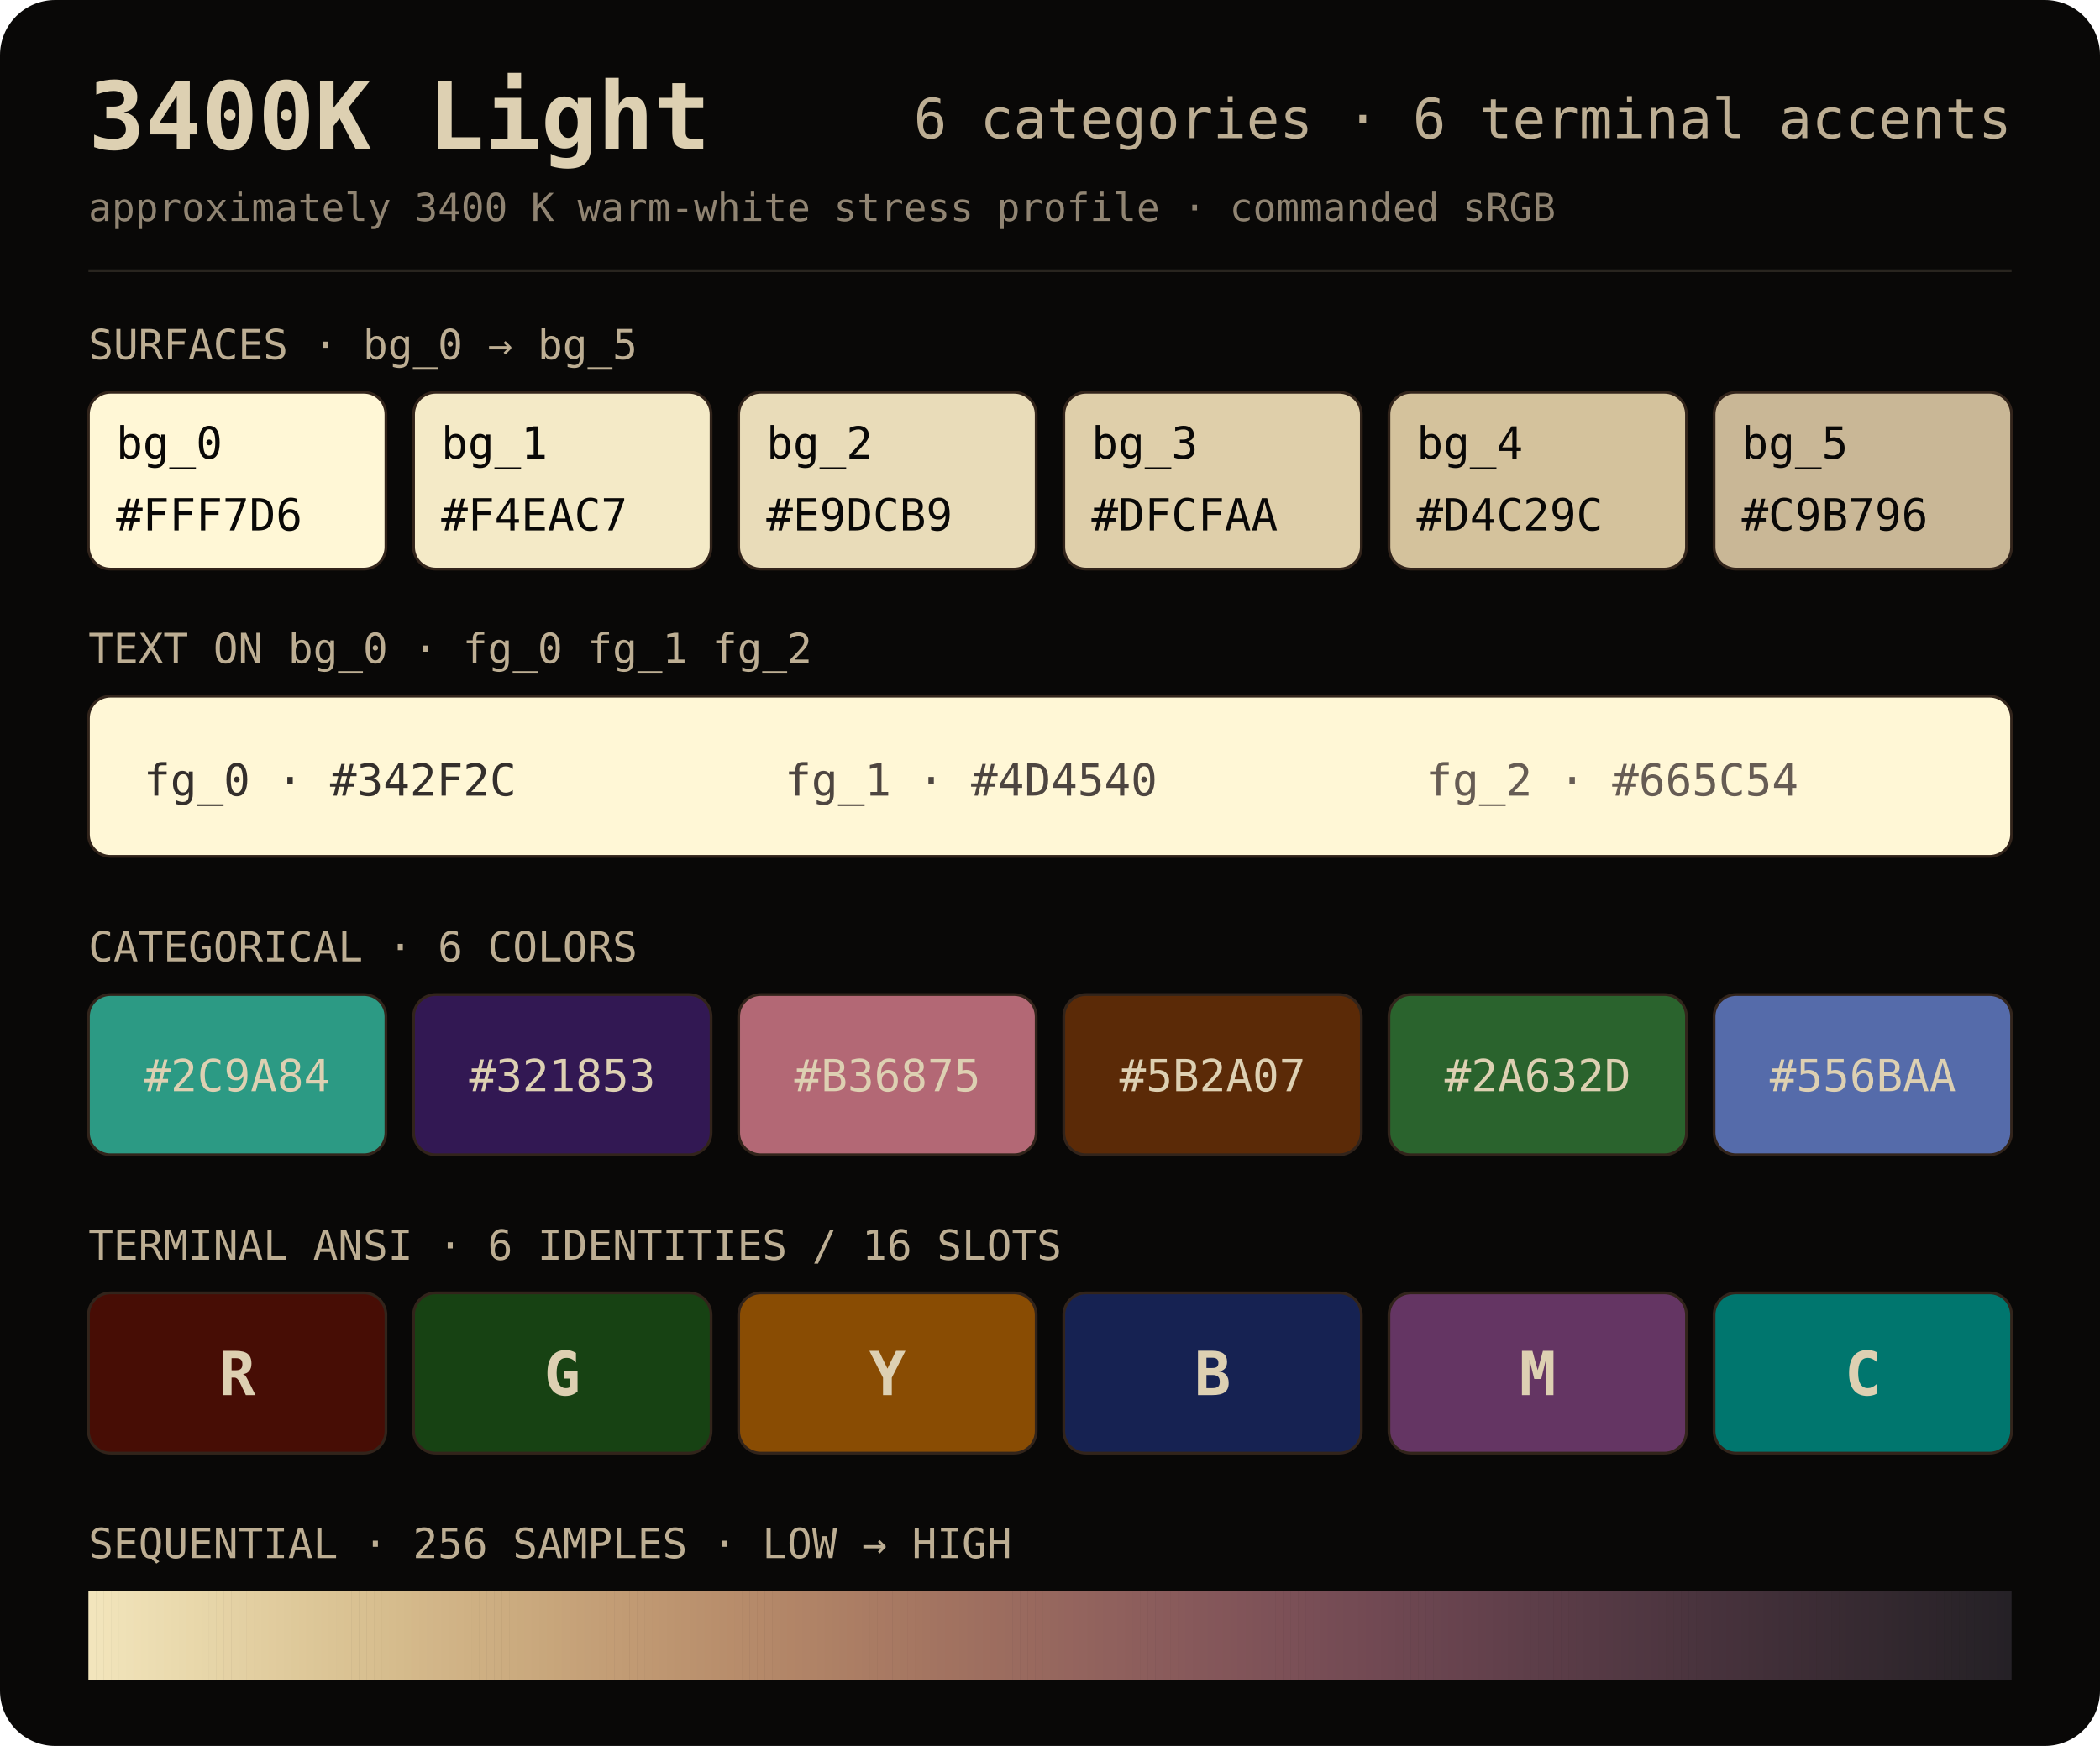
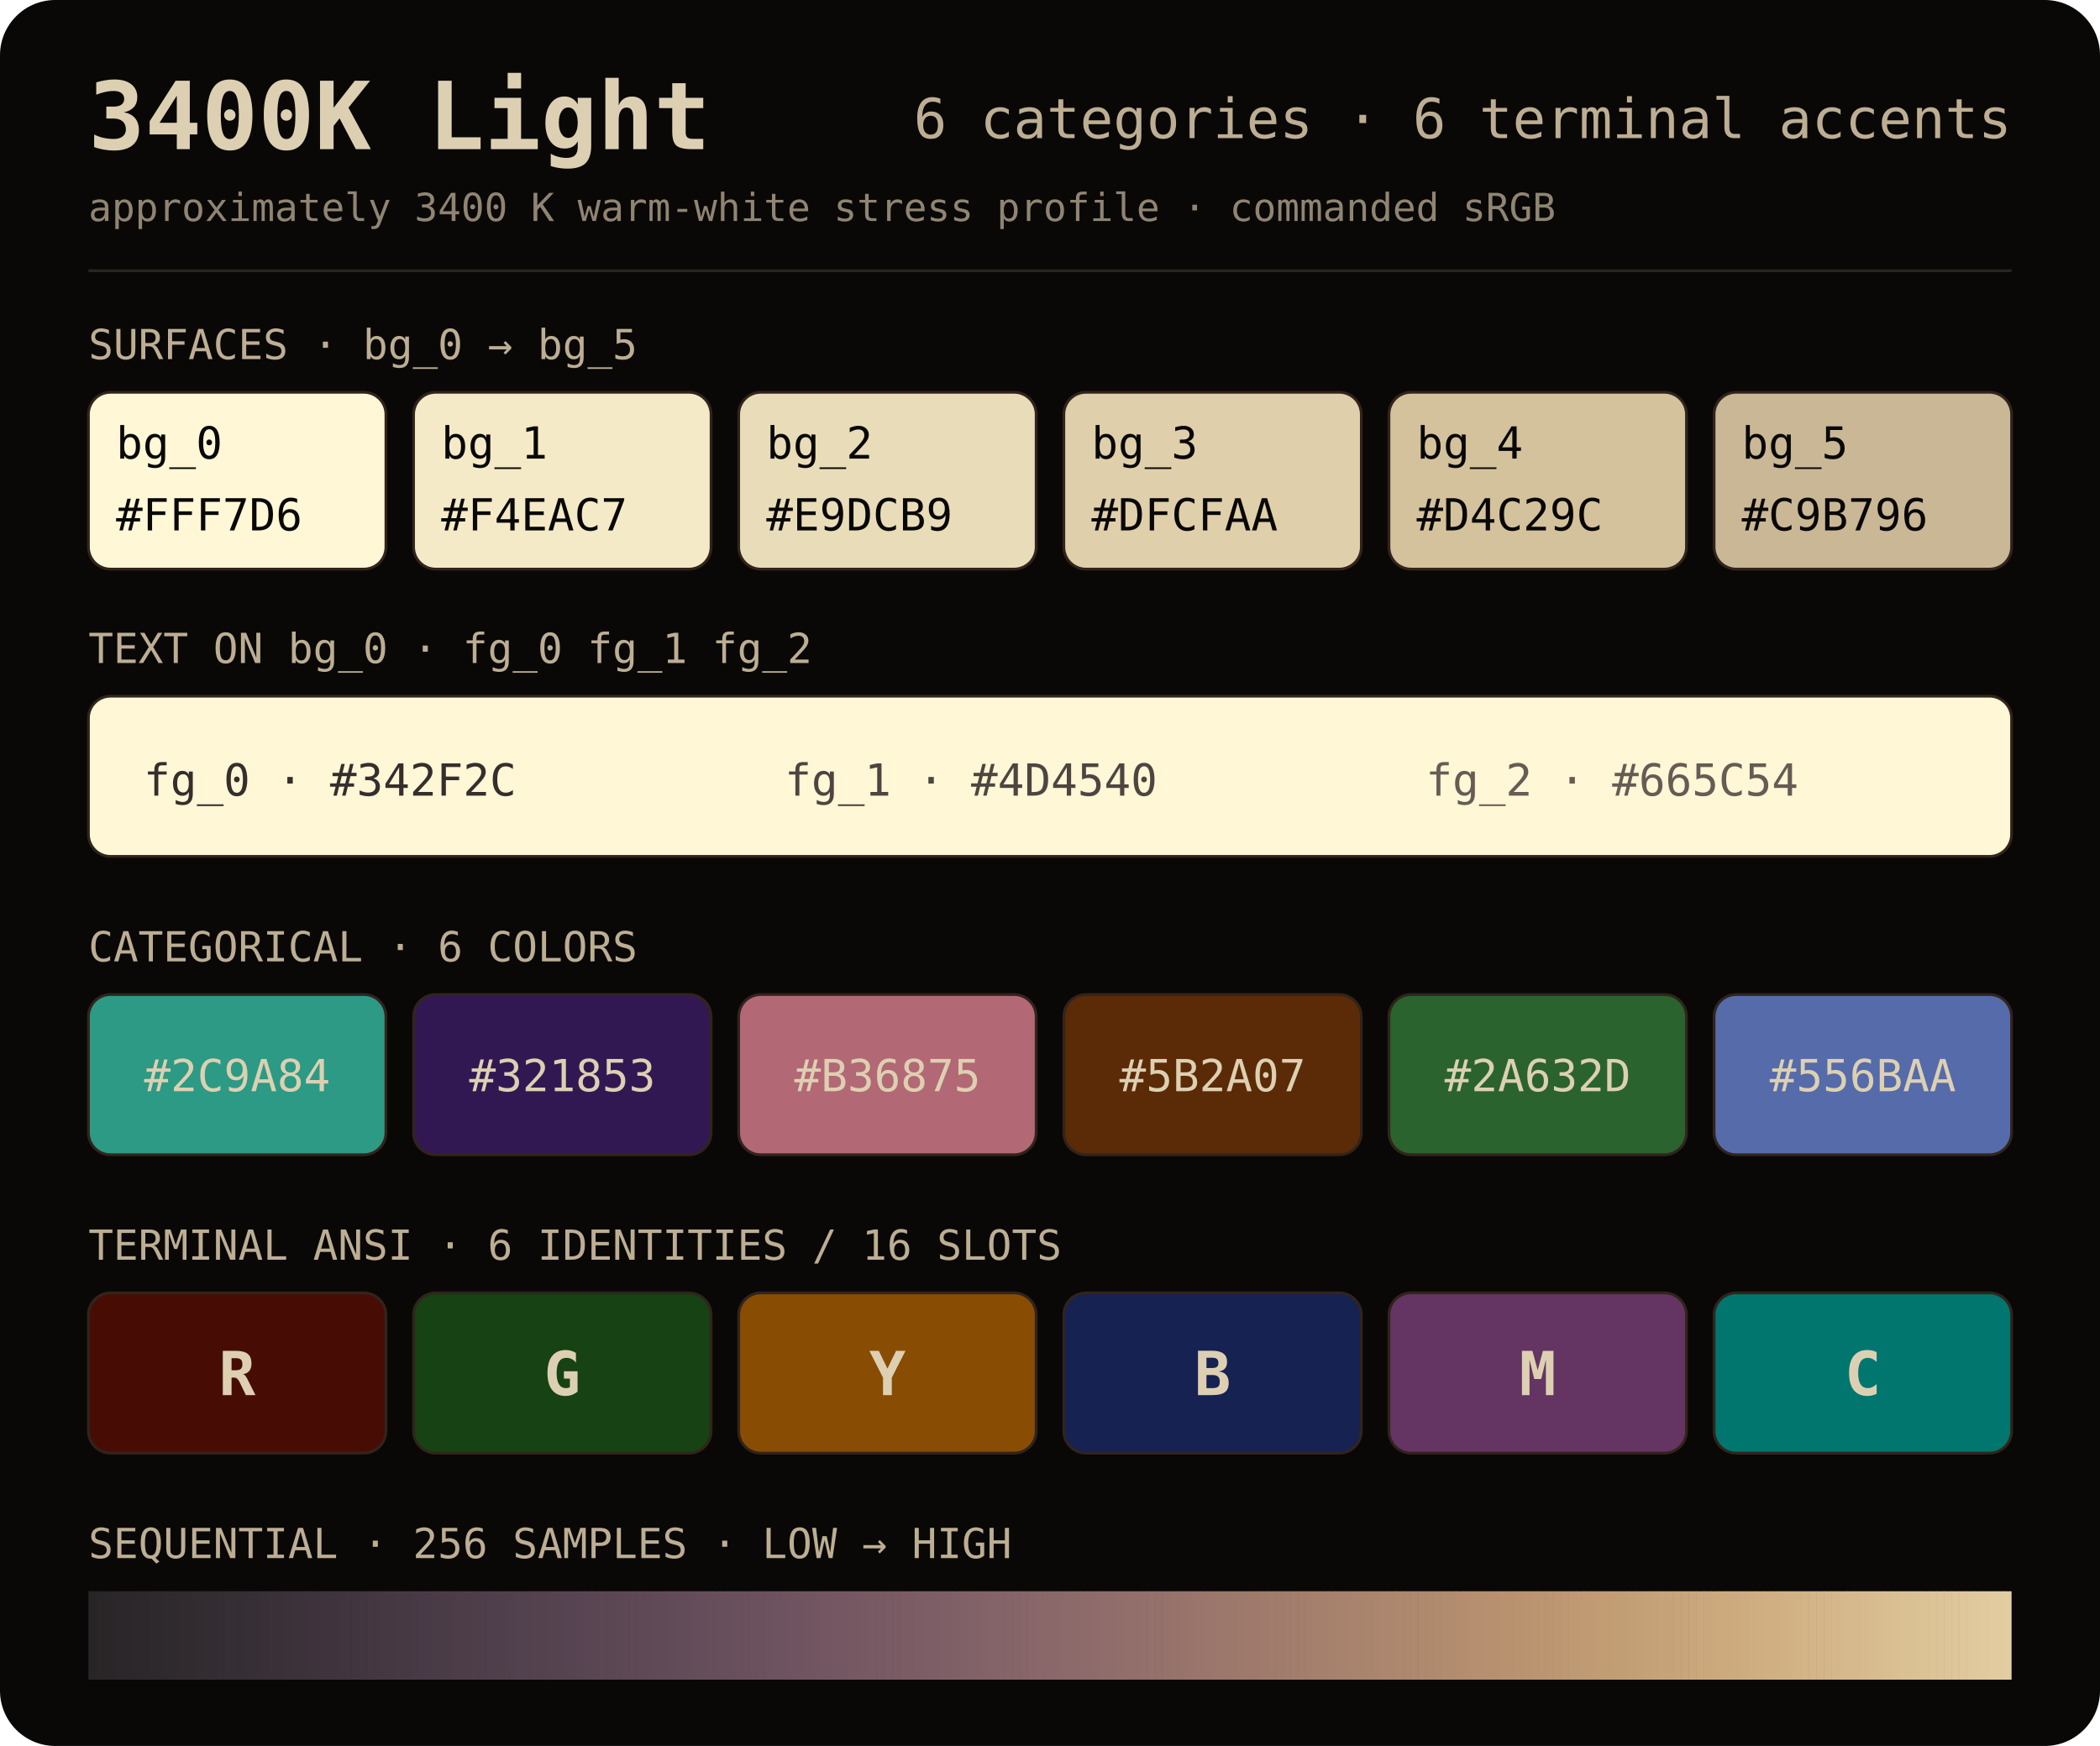
<svg xmlns="http://www.w3.org/2000/svg" width="760" height="632" viewBox="0 0 760 632">
  <rect width="100%" height="100%" rx="20" fill="#090807" />
  <text x="32" y="54" fill="#DDD0B2" font-size="34" font-family="ui-monospace, SFMono-Regular, Menlo, monospace" font-weight="700">3400K Light</text>
  <text x="728" y="50" fill="#BDAE93" font-size="20" font-family="ui-monospace, SFMono-Regular, Menlo, monospace" text-anchor="end">6 categories · 6 terminal accents</text>
  <text x="32" y="80" fill="#908472" font-size="14" font-family="ui-monospace, SFMono-Regular, Menlo, monospace">approximately 3400 K warm-white stress profile · commanded sRGB</text>
  <line x1="32" y1="98" x2="728" y2="98" stroke="#29251F" />
  <text x="32" y="130" fill="#BDAE93" font-size="15" font-family="ui-monospace, SFMono-Regular, Menlo, monospace">SURFACES · bg_0 → bg_5</text>
  <rect x="32.00" y="142" width="107.67" height="64" rx="8" fill="#FFF7D6" stroke="#32241B" />
  <text x="42.0" y="166" fill="#090807" font-size="16" font-family="ui-monospace, SFMono-Regular, Menlo, monospace">bg_0</text>
  <text x="42.0" y="192" fill="#090807" font-size="16" font-family="ui-monospace, SFMono-Regular, Menlo, monospace">#FFF7D6</text>
  <rect x="149.67" y="142" width="107.67" height="64" rx="8" fill="#F4EAC7" stroke="#32241B" />
  <text x="159.667" y="166" fill="#090807" font-size="16" font-family="ui-monospace, SFMono-Regular, Menlo, monospace">bg_1</text>
  <text x="159.667" y="192" fill="#090807" font-size="16" font-family="ui-monospace, SFMono-Regular, Menlo, monospace">#F4EAC7</text>
  <rect x="267.33" y="142" width="107.67" height="64" rx="8" fill="#E9DCB9" stroke="#32241B" />
  <text x="277.333" y="166" fill="#090807" font-size="16" font-family="ui-monospace, SFMono-Regular, Menlo, monospace">bg_2</text>
  <text x="277.333" y="192" fill="#090807" font-size="16" font-family="ui-monospace, SFMono-Regular, Menlo, monospace">#E9DCB9</text>
  <rect x="385.00" y="142" width="107.67" height="64" rx="8" fill="#DFCFAA" stroke="#32241B" />
  <text x="395.0" y="166" fill="#090807" font-size="16" font-family="ui-monospace, SFMono-Regular, Menlo, monospace">bg_3</text>
  <text x="395.0" y="192" fill="#090807" font-size="16" font-family="ui-monospace, SFMono-Regular, Menlo, monospace">#DFCFAA</text>
  <rect x="502.67" y="142" width="107.67" height="64" rx="8" fill="#D4C29C" stroke="#32241B" />
  <text x="512.667" y="166" fill="#090807" font-size="16" font-family="ui-monospace, SFMono-Regular, Menlo, monospace">bg_4</text>
  <text x="512.667" y="192" fill="#090807" font-size="16" font-family="ui-monospace, SFMono-Regular, Menlo, monospace">#D4C29C</text>
  <rect x="620.33" y="142" width="107.67" height="64" rx="8" fill="#C9B796" stroke="#32241B" />
  <text x="630.333" y="166" fill="#090807" font-size="16" font-family="ui-monospace, SFMono-Regular, Menlo, monospace">bg_5</text>
  <text x="630.333" y="192" fill="#090807" font-size="16" font-family="ui-monospace, SFMono-Regular, Menlo, monospace">#C9B796</text>
  <text x="32" y="240" fill="#BDAE93" font-size="15" font-family="ui-monospace, SFMono-Regular, Menlo, monospace">TEXT ON bg_0 · fg_0 fg_1 fg_2</text>
  <rect x="32" y="252" width="696" height="58" rx="8" fill="#FFF7D6" stroke="#32241B" />
  <text x="52" y="288" fill="#342F2C" font-size="16" font-family="ui-monospace, SFMono-Regular, Menlo, monospace">fg_0 · #342F2C</text>
  <text x="284" y="288" fill="#4D4540" font-size="16" font-family="ui-monospace, SFMono-Regular, Menlo, monospace">fg_1 · #4D4540</text>
  <text x="516" y="288" fill="#665C54" font-size="16" font-family="ui-monospace, SFMono-Regular, Menlo, monospace">fg_2 · #665C54</text>
  <text x="32" y="348" fill="#BDAE93" font-size="15" font-family="ui-monospace, SFMono-Regular, Menlo, monospace">CATEGORICAL · 6 COLORS</text>
  <rect x="32.00" y="360" width="107.67" height="58" rx="8" fill="#2C9A84" stroke="#32241B" />
  <text x="85.833" y="395" fill="#DDD0B2" font-size="16" font-family="ui-monospace, SFMono-Regular, Menlo, monospace" text-anchor="middle">#2C9A84</text>
  <rect x="149.67" y="360" width="107.67" height="58" rx="8" fill="#321853" stroke="#32241B" />
  <text x="203.5" y="395" fill="#DDD0B2" font-size="16" font-family="ui-monospace, SFMono-Regular, Menlo, monospace" text-anchor="middle">#321853</text>
  <rect x="267.33" y="360" width="107.67" height="58" rx="8" fill="#B36875" stroke="#32241B" />
  <text x="321.167" y="395" fill="#DDD0B2" font-size="16" font-family="ui-monospace, SFMono-Regular, Menlo, monospace" text-anchor="middle">#B36875</text>
  <rect x="385.00" y="360" width="107.67" height="58" rx="8" fill="#5B2A07" stroke="#32241B" />
  <text x="438.833" y="395" fill="#DDD0B2" font-size="16" font-family="ui-monospace, SFMono-Regular, Menlo, monospace" text-anchor="middle">#5B2A07</text>
  <rect x="502.67" y="360" width="107.67" height="58" rx="8" fill="#2A632D" stroke="#32241B" />
  <text x="556.5" y="395" fill="#DDD0B2" font-size="16" font-family="ui-monospace, SFMono-Regular, Menlo, monospace" text-anchor="middle">#2A632D</text>
  <rect x="620.33" y="360" width="107.67" height="58" rx="8" fill="#556BAA" stroke="#32241B" />
  <text x="674.167" y="395" fill="#DDD0B2" font-size="16" font-family="ui-monospace, SFMono-Regular, Menlo, monospace" text-anchor="middle">#556BAA</text>
  <text x="32" y="456" fill="#BDAE93" font-size="15" font-family="ui-monospace, SFMono-Regular, Menlo, monospace">TERMINAL ANSI · 6 IDENTITIES / 16 SLOTS</text>
  <rect x="32.00" y="468" width="107.67" height="58" rx="8" fill="#470D05" stroke="#32241B" />
  <text x="85.833" y="505" fill="#DDD0B2" font-size="22" font-family="ui-monospace, SFMono-Regular, Menlo, monospace" font-weight="700" text-anchor="middle">R</text>
  <rect x="149.67" y="468" width="107.67" height="58" rx="8" fill="#174213" stroke="#32241B" />
  <text x="203.5" y="505" fill="#DDD0B2" font-size="22" font-family="ui-monospace, SFMono-Regular, Menlo, monospace" font-weight="700" text-anchor="middle">G</text>
  <rect x="267.33" y="468" width="107.67" height="58" rx="8" fill="#894C03" stroke="#32241B" />
  <text x="321.167" y="505" fill="#DDD0B2" font-size="22" font-family="ui-monospace, SFMono-Regular, Menlo, monospace" font-weight="700" text-anchor="middle">Y</text>
  <rect x="385.00" y="468" width="107.67" height="58" rx="8" fill="#162252" stroke="#32241B" />
  <text x="438.833" y="505" fill="#DDD0B2" font-size="22" font-family="ui-monospace, SFMono-Regular, Menlo, monospace" font-weight="700" text-anchor="middle">B</text>
  <rect x="502.67" y="468" width="107.67" height="58" rx="8" fill="#643563" stroke="#32241B" />
  <text x="556.5" y="505" fill="#DDD0B2" font-size="22" font-family="ui-monospace, SFMono-Regular, Menlo, monospace" font-weight="700" text-anchor="middle">M</text>
  <rect x="620.33" y="468" width="107.67" height="58" rx="8" fill="#00766E" stroke="#32241B" />
  <text x="674.167" y="505" fill="#DDD0B2" font-size="22" font-family="ui-monospace, SFMono-Regular, Menlo, monospace" font-weight="700" text-anchor="middle">C</text>
  <text x="32" y="564" fill="#BDAE93" font-size="15" font-family="ui-monospace, SFMono-Regular, Menlo, monospace">SEQUENTIAL · 256 SAMPLES · LOW → HIGH</text>
-   <rect x="32" y="576" width="2.9" height="32" fill="#F2E5BC" />
-   <rect x="34.719" y="576" width="2.9" height="32" fill="#F1E4BB" />
-   <rect x="37.438" y="576" width="2.9" height="32" fill="#F1E3B9" />
-   <rect x="40.156" y="576" width="2.9" height="32" fill="#F0E2B8" />
-   <rect x="42.875" y="576" width="2.9" height="32" fill="#EFE1B7" />
-   <rect x="45.594" y="576" width="2.9" height="32" fill="#EEE0B6" />
-   <rect x="48.312" y="576" width="2.9" height="32" fill="#EEDFB4" />
-   <rect x="51.031" y="576" width="2.9" height="32" fill="#EDDEB3" />
-   <rect x="53.75" y="576" width="2.9" height="32" fill="#ECDDB2" />
-   <rect x="56.469" y="576" width="2.9" height="32" fill="#EBDCB1" />
-   <rect x="59.188" y="576" width="2.9" height="32" fill="#EBDBAF" />
-   <rect x="61.906" y="576" width="2.9" height="32" fill="#EADAAE" />
-   <rect x="64.625" y="576" width="2.9" height="32" fill="#E9D9AD" />
-   <rect x="67.344" y="576" width="2.9" height="32" fill="#E9D8AB" />
-   <rect x="70.062" y="576" width="2.9" height="32" fill="#E8D7AA" />
-   <rect x="72.781" y="576" width="2.9" height="32" fill="#E7D6A9" />
-   <rect x="75.5" y="576" width="2.9" height="32" fill="#E6D5A8" />
-   <rect x="78.219" y="576" width="2.9" height="32" fill="#E6D4A6" />
-   <rect x="80.938" y="576" width="2.9" height="32" fill="#E5D2A5" />
-   <rect x="83.656" y="576" width="2.9" height="32" fill="#E4D1A4" />
-   <rect x="86.375" y="576" width="2.9" height="32" fill="#E3D0A3" />
-   <rect x="89.094" y="576" width="2.9" height="32" fill="#E3CFA1" />
-   <rect x="91.812" y="576" width="2.9" height="32" fill="#E2CEA0" />
-   <rect x="94.531" y="576" width="2.9" height="32" fill="#E1CD9F" />
-   <rect x="97.25" y="576" width="2.9" height="32" fill="#E1CC9E" />
-   <rect x="99.969" y="576" width="2.9" height="32" fill="#E0CB9D" />
-   <rect x="102.688" y="576" width="2.9" height="32" fill="#DFCA9C" />
-   <rect x="105.406" y="576" width="2.9" height="32" fill="#DEC99A" />
-   <rect x="108.125" y="576" width="2.9" height="32" fill="#DEC899" />
-   <rect x="110.844" y="576" width="2.9" height="32" fill="#DDC798" />
-   <rect x="113.562" y="576" width="2.9" height="32" fill="#DCC697" />
-   <rect x="116.281" y="576" width="2.9" height="32" fill="#DCC596" />
-   <rect x="119" y="576" width="2.9" height="32" fill="#DBC495" />
-   <rect x="121.719" y="576" width="2.9" height="32" fill="#DAC394" />
-   <rect x="124.438" y="576" width="2.9" height="32" fill="#DAC293" />
-   <rect x="127.156" y="576" width="2.9" height="32" fill="#D9C192" />
-   <rect x="129.875" y="576" width="2.9" height="32" fill="#D8C091" />
-   <rect x="132.594" y="576" width="2.9" height="32" fill="#D8BF90" />
-   <rect x="135.312" y="576" width="2.9" height="32" fill="#D7BE8F" />
-   <rect x="138.031" y="576" width="2.9" height="32" fill="#D6BD8E" />
-   <rect x="140.75" y="576" width="2.9" height="32" fill="#D6BC8D" />
-   <rect x="143.469" y="576" width="2.9" height="32" fill="#D5BB8C" />
-   <rect x="146.188" y="576" width="2.9" height="32" fill="#D4BA8B" />
-   <rect x="148.906" y="576" width="2.9" height="32" fill="#D4B88A" />
-   <rect x="151.625" y="576" width="2.9" height="32" fill="#D3B789" />
-   <rect x="154.344" y="576" width="2.9" height="32" fill="#D2B689" />
-   <rect x="157.062" y="576" width="2.9" height="32" fill="#D2B588" />
-   <rect x="159.781" y="576" width="2.9" height="32" fill="#D1B487" />
-   <rect x="162.5" y="576" width="2.9" height="32" fill="#D0B386" />
-   <rect x="165.219" y="576" width="2.9" height="32" fill="#D0B285" />
-   <rect x="167.938" y="576" width="2.9" height="32" fill="#CFB184" />
-   <rect x="170.656" y="576" width="2.9" height="32" fill="#CEB083" />
-   <rect x="173.375" y="576" width="2.9" height="32" fill="#CEAF82" />
-   <rect x="176.094" y="576" width="2.9" height="32" fill="#CDAE82" />
-   <rect x="178.812" y="576" width="2.9" height="32" fill="#CCAD81" />
-   <rect x="181.531" y="576" width="2.9" height="32" fill="#CCAC80" />
-   <rect x="184.25" y="576" width="2.9" height="32" fill="#CBAB7F" />
-   <rect x="186.969" y="576" width="2.9" height="32" fill="#CAAA7E" />
-   <rect x="189.688" y="576" width="2.9" height="32" fill="#CAA97E" />
-   <rect x="192.406" y="576" width="2.9" height="32" fill="#C9A87D" />
-   <rect x="195.125" y="576" width="2.9" height="32" fill="#C8A77C" />
-   <rect x="197.844" y="576" width="2.9" height="32" fill="#C8A67B" />
-   <rect x="200.562" y="576" width="2.9" height="32" fill="#C7A57A" />
-   <rect x="203.281" y="576" width="2.9" height="32" fill="#C6A37A" />
-   <rect x="206" y="576" width="2.9" height="32" fill="#C6A279" />
-   <rect x="208.719" y="576" width="2.9" height="32" fill="#C5A178" />
-   <rect x="211.438" y="576" width="2.9" height="32" fill="#C4A078" />
-   <rect x="214.156" y="576" width="2.9" height="32" fill="#C49F77" />
-   <rect x="216.875" y="576" width="2.9" height="32" fill="#C39E76" />
-   <rect x="219.594" y="576" width="2.9" height="32" fill="#C39D75" />
-   <rect x="222.312" y="576" width="2.9" height="32" fill="#C29C75" />
-   <rect x="225.031" y="576" width="2.9" height="32" fill="#C19B74" />
-   <rect x="227.75" y="576" width="2.9" height="32" fill="#C19A73" />
-   <rect x="230.469" y="576" width="2.9" height="32" fill="#C09973" />
-   <rect x="233.188" y="576" width="2.9" height="32" fill="#BF9872" />
-   <rect x="235.906" y="576" width="2.9" height="32" fill="#BF9771" />
-   <rect x="238.625" y="576" width="2.9" height="32" fill="#BE9671" />
-   <rect x="241.344" y="576" width="2.9" height="32" fill="#BD9570" />
-   <rect x="244.062" y="576" width="2.9" height="32" fill="#BC946F" />
-   <rect x="246.781" y="576" width="2.9" height="32" fill="#BC936F" />
-   <rect x="249.5" y="576" width="2.9" height="32" fill="#BB926E" />
-   <rect x="252.219" y="576" width="2.9" height="32" fill="#BA916E" />
-   <rect x="254.938" y="576" width="2.9" height="32" fill="#BA906D" />
-   <rect x="257.656" y="576" width="2.9" height="32" fill="#B98F6C" />
-   <rect x="260.375" y="576" width="2.9" height="32" fill="#B88E6C" />
-   <rect x="263.094" y="576" width="2.9" height="32" fill="#B88D6B" />
-   <rect x="265.812" y="576" width="2.9" height="32" fill="#B78C6B" />
-   <rect x="268.531" y="576" width="2.9" height="32" fill="#B68B6A" />
-   <rect x="271.25" y="576" width="2.9" height="32" fill="#B58A6A" />
-   <rect x="273.969" y="576" width="2.9" height="32" fill="#B58969" />
-   <rect x="276.688" y="576" width="2.9" height="32" fill="#B48869" />
-   <rect x="279.406" y="576" width="2.9" height="32" fill="#B38768" />
-   <rect x="282.125" y="576" width="2.9" height="32" fill="#B28668" />
-   <rect x="284.844" y="576" width="2.9" height="32" fill="#B28567" />
-   <rect x="287.562" y="576" width="2.9" height="32" fill="#B18467" />
-   <rect x="290.281" y="576" width="2.9" height="32" fill="#B08367" />
-   <rect x="293" y="576" width="2.9" height="32" fill="#B08366" />
-   <rect x="295.719" y="576" width="2.9" height="32" fill="#AF8266" />
-   <rect x="298.438" y="576" width="2.9" height="32" fill="#AE8165" />
-   <rect x="301.156" y="576" width="2.9" height="32" fill="#AD8065" />
-   <rect x="303.875" y="576" width="2.9" height="32" fill="#AC7F65" />
-   <rect x="306.594" y="576" width="2.9" height="32" fill="#AC7E64" />
-   <rect x="309.312" y="576" width="2.9" height="32" fill="#AB7D64" />
-   <rect x="312.031" y="576" width="2.9" height="32" fill="#AA7C64" />
-   <rect x="314.75" y="576" width="2.9" height="32" fill="#A97B63" />
-   <rect x="317.469" y="576" width="2.9" height="32" fill="#A97A63" />
-   <rect x="320.188" y="576" width="2.9" height="32" fill="#A87963" />
-   <rect x="322.906" y="576" width="2.9" height="32" fill="#A77962" />
-   <rect x="325.625" y="576" width="2.9" height="32" fill="#A67862" />
-   <rect x="328.344" y="576" width="2.9" height="32" fill="#A67762" />
-   <rect x="331.062" y="576" width="2.9" height="32" fill="#A57661" />
-   <rect x="333.781" y="576" width="2.9" height="32" fill="#A47561" />
-   <rect x="336.5" y="576" width="2.9" height="32" fill="#A37461" />
-   <rect x="339.219" y="576" width="2.9" height="32" fill="#A27361" />
-   <rect x="341.938" y="576" width="2.9" height="32" fill="#A27260" />
-   <rect x="344.656" y="576" width="2.9" height="32" fill="#A17260" />
-   <rect x="347.375" y="576" width="2.9" height="32" fill="#A07160" />
-   <rect x="350.094" y="576" width="2.9" height="32" fill="#9F7060" />
-   <rect x="352.812" y="576" width="2.9" height="32" fill="#9E6F60" />
-   <rect x="355.531" y="576" width="2.9" height="32" fill="#9E6E5F" />
-   <rect x="358.25" y="576" width="2.9" height="32" fill="#9D6D5F" />
-   <rect x="360.969" y="576" width="2.9" height="32" fill="#9C6D5F" />
-   <rect x="363.688" y="576" width="2.9" height="32" fill="#9B6C5F" />
-   <rect x="366.406" y="576" width="2.9" height="32" fill="#9A6B5F" />
-   <rect x="369.125" y="576" width="2.9" height="32" fill="#996A5F" />
-   <rect x="371.844" y="576" width="2.9" height="32" fill="#99695E" />
-   <rect x="374.562" y="576" width="2.9" height="32" fill="#98685E" />
-   <rect x="377.281" y="576" width="2.9" height="32" fill="#97685E" />
-   <rect x="380" y="576" width="2.9" height="32" fill="#96675E" />
-   <rect x="382.719" y="576" width="2.9" height="32" fill="#95665E" />
-   <rect x="385.438" y="576" width="2.9" height="32" fill="#95655E" />
-   <rect x="388.156" y="576" width="2.9" height="32" fill="#94645E" />
-   <rect x="390.875" y="576" width="2.9" height="32" fill="#93645E" />
-   <rect x="393.594" y="576" width="2.9" height="32" fill="#92635D" />
-   <rect x="396.312" y="576" width="2.9" height="32" fill="#91625D" />
-   <rect x="399.031" y="576" width="2.9" height="32" fill="#90615D" />
-   <rect x="401.75" y="576" width="2.9" height="32" fill="#90615D" />
-   <rect x="404.469" y="576" width="2.9" height="32" fill="#8F605D" />
-   <rect x="407.188" y="576" width="2.9" height="32" fill="#8E5F5C" />
-   <rect x="409.906" y="576" width="2.9" height="32" fill="#8D5E5C" />
-   <rect x="412.625" y="576" width="2.9" height="32" fill="#8C5E5C" />
-   <rect x="415.344" y="576" width="2.9" height="32" fill="#8B5D5C" />
-   <rect x="418.062" y="576" width="2.9" height="32" fill="#8A5C5C" />
-   <rect x="420.781" y="576" width="2.9" height="32" fill="#8A5B5B" />
-   <rect x="423.5" y="576" width="2.9" height="32" fill="#895B5B" />
-   <rect x="426.219" y="576" width="2.9" height="32" fill="#885A5B" />
-   <rect x="428.938" y="576" width="2.9" height="32" fill="#87595B" />
-   <rect x="431.656" y="576" width="2.9" height="32" fill="#86585A" />
-   <rect x="434.375" y="576" width="2.9" height="32" fill="#85585A" />
-   <rect x="437.094" y="576" width="2.9" height="32" fill="#84575A" />
-   <rect x="439.812" y="576" width="2.9" height="32" fill="#84565A" />
-   <rect x="442.531" y="576" width="2.9" height="32" fill="#835659" />
-   <rect x="445.25" y="576" width="2.9" height="32" fill="#825559" />
-   <rect x="447.969" y="576" width="2.9" height="32" fill="#815459" />
-   <rect x="450.688" y="576" width="2.9" height="32" fill="#805458" />
-   <rect x="453.406" y="576" width="2.9" height="32" fill="#7F5358" />
-   <rect x="456.125" y="576" width="2.9" height="32" fill="#7E5258" />
-   <rect x="458.844" y="576" width="2.9" height="32" fill="#7D5258" />
-   <rect x="461.562" y="576" width="2.9" height="32" fill="#7D5157" />
-   <rect x="464.281" y="576" width="2.9" height="32" fill="#7C5057" />
-   <rect x="467" y="576" width="2.9" height="32" fill="#7B5057" />
-   <rect x="469.719" y="576" width="2.9" height="32" fill="#7A4F56" />
-   <rect x="472.438" y="576" width="2.9" height="32" fill="#794E56" />
-   <rect x="475.156" y="576" width="2.9" height="32" fill="#784E56" />
-   <rect x="477.875" y="576" width="2.9" height="32" fill="#774D55" />
-   <rect x="480.594" y="576" width="2.9" height="32" fill="#764C55" />
-   <rect x="483.312" y="576" width="2.9" height="32" fill="#754C54" />
-   <rect x="486.031" y="576" width="2.9" height="32" fill="#744B54" />
-   <rect x="488.75" y="576" width="2.9" height="32" fill="#744B54" />
-   <rect x="491.469" y="576" width="2.9" height="32" fill="#734A53" />
-   <rect x="494.188" y="576" width="2.9" height="32" fill="#724953" />
-   <rect x="496.906" y="576" width="2.9" height="32" fill="#714953" />
-   <rect x="499.625" y="576" width="2.9" height="32" fill="#704852" />
-   <rect x="502.344" y="576" width="2.9" height="32" fill="#6F4852" />
-   <rect x="505.062" y="576" width="2.9" height="32" fill="#6E4751" />
-   <rect x="507.781" y="576" width="2.9" height="32" fill="#6D4751" />
-   <rect x="510.5" y="576" width="2.9" height="32" fill="#6C4650" />
-   <rect x="513.219" y="576" width="2.9" height="32" fill="#6B4650" />
-   <rect x="515.938" y="576" width="2.9" height="32" fill="#6A4550" />
-   <rect x="518.656" y="576" width="2.9" height="32" fill="#69454F" />
-   <rect x="521.375" y="576" width="2.9" height="32" fill="#68444F" />
-   <rect x="524.094" y="576" width="2.9" height="32" fill="#68434E" />
-   <rect x="526.812" y="576" width="2.9" height="32" fill="#67434E" />
-   <rect x="529.531" y="576" width="2.9" height="32" fill="#66424D" />
-   <rect x="532.25" y="576" width="2.9" height="32" fill="#65424D" />
-   <rect x="534.969" y="576" width="2.9" height="32" fill="#64414C" />
-   <rect x="537.688" y="576" width="2.9" height="32" fill="#63414C" />
-   <rect x="540.406" y="576" width="2.9" height="32" fill="#62404B" />
-   <rect x="543.125" y="576" width="2.9" height="32" fill="#61404B" />
-   <rect x="545.844" y="576" width="2.9" height="32" fill="#603F4A" />
-   <rect x="548.562" y="576" width="2.9" height="32" fill="#5F3F4A" />
-   <rect x="551.281" y="576" width="2.9" height="32" fill="#5E3E49" />
-   <rect x="554" y="576" width="2.9" height="32" fill="#5D3E49" />
-   <rect x="556.719" y="576" width="2.9" height="32" fill="#5C3D48" />
-   <rect x="559.438" y="576" width="2.9" height="32" fill="#5B3D48" />
-   <rect x="562.156" y="576" width="2.9" height="32" fill="#5B3C47" />
-   <rect x="564.875" y="576" width="2.9" height="32" fill="#5A3C47" />
-   <rect x="567.594" y="576" width="2.9" height="32" fill="#593B46" />
-   <rect x="570.312" y="576" width="2.9" height="32" fill="#583B46" />
-   <rect x="573.031" y="576" width="2.9" height="32" fill="#573A45" />
-   <rect x="575.75" y="576" width="2.9" height="32" fill="#563A45" />
-   <rect x="578.469" y="576" width="2.9" height="32" fill="#553944" />
-   <rect x="581.188" y="576" width="2.9" height="32" fill="#543944" />
-   <rect x="583.906" y="576" width="2.9" height="32" fill="#533943" />
-   <rect x="586.625" y="576" width="2.9" height="32" fill="#523843" />
-   <rect x="589.344" y="576" width="2.9" height="32" fill="#513842" />
-   <rect x="592.062" y="576" width="2.9" height="32" fill="#503742" />
-   <rect x="594.781" y="576" width="2.9" height="32" fill="#503741" />
-   <rect x="597.5" y="576" width="2.9" height="32" fill="#4F3641" />
-   <rect x="600.219" y="576" width="2.9" height="32" fill="#4E3640" />
-   <rect x="602.938" y="576" width="2.9" height="32" fill="#4D353F" />
-   <rect x="605.656" y="576" width="2.9" height="32" fill="#4C353F" />
-   <rect x="608.375" y="576" width="2.9" height="32" fill="#4B343E" />
-   <rect x="611.094" y="576" width="2.9" height="32" fill="#4A343E" />
-   <rect x="613.812" y="576" width="2.9" height="32" fill="#49333D" />
-   <rect x="616.531" y="576" width="2.9" height="32" fill="#48333D" />
-   <rect x="619.25" y="576" width="2.9" height="32" fill="#47323C" />
-   <rect x="621.969" y="576" width="2.9" height="32" fill="#46323C" />
-   <rect x="624.688" y="576" width="2.9" height="32" fill="#46313B" />
-   <rect x="627.406" y="576" width="2.9" height="32" fill="#45313B" />
-   <rect x="630.125" y="576" width="2.9" height="32" fill="#44313A" />
-   <rect x="632.844" y="576" width="2.9" height="32" fill="#433039" />
-   <rect x="635.562" y="576" width="2.9" height="32" fill="#423039" />
-   <rect x="638.281" y="576" width="2.9" height="32" fill="#412F38" />
-   <rect x="641" y="576" width="2.9" height="32" fill="#402F38" />
-   <rect x="643.719" y="576" width="2.9" height="32" fill="#3F2E37" />
-   <rect x="646.438" y="576" width="2.9" height="32" fill="#3E2E37" />
-   <rect x="649.156" y="576" width="2.9" height="32" fill="#3E2D36" />
-   <rect x="651.875" y="576" width="2.9" height="32" fill="#3D2D35" />
-   <rect x="654.594" y="576" width="2.9" height="32" fill="#3C2C35" />
-   <rect x="657.312" y="576" width="2.9" height="32" fill="#3B2C34" />
-   <rect x="660.031" y="576" width="2.9" height="32" fill="#3A2C34" />
-   <rect x="662.75" y="576" width="2.9" height="32" fill="#392B33" />
-   <rect x="665.469" y="576" width="2.9" height="32" fill="#382B32" />
-   <rect x="668.188" y="576" width="2.9" height="32" fill="#372A32" />
-   <rect x="670.906" y="576" width="2.9" height="32" fill="#362A31" />
-   <rect x="673.625" y="576" width="2.9" height="32" fill="#362931" />
-   <rect x="676.344" y="576" width="2.9" height="32" fill="#352930" />
-   <rect x="679.062" y="576" width="2.9" height="32" fill="#342930" />
-   <rect x="681.781" y="576" width="2.9" height="32" fill="#33282F" />
-   <rect x="684.5" y="576" width="2.9" height="32" fill="#32282E" />
-   <rect x="687.219" y="576" width="2.9" height="32" fill="#31272E" />
-   <rect x="689.938" y="576" width="2.9" height="32" fill="#30272D" />
-   <rect x="692.656" y="576" width="2.9" height="32" fill="#2F262D" />
-   <rect x="695.375" y="576" width="2.9" height="32" fill="#2F262C" />
-   <rect x="698.094" y="576" width="2.9" height="32" fill="#2E252C" />
-   <rect x="700.812" y="576" width="2.9" height="32" fill="#2D252B" />
-   <rect x="703.531" y="576" width="2.9" height="32" fill="#2C252A" />
-   <rect x="706.25" y="576" width="2.9" height="32" fill="#2B242A" />
-   <rect x="708.969" y="576" width="2.9" height="32" fill="#2A2429" />
-   <rect x="711.688" y="576" width="2.9" height="32" fill="#292329" />
-   <rect x="714.406" y="576" width="2.9" height="32" fill="#282328" />
-   <rect x="717.125" y="576" width="2.9" height="32" fill="#282228" />
-   <rect x="719.844" y="576" width="2.9" height="32" fill="#272227" />
-   <rect x="722.562" y="576" width="2.9" height="32" fill="#262127" />
-   <rect x="725.281" y="576" width="2.719" height="32" fill="#252126" />
+   <rect x="32" y="576" width="2.9" height="32" fill="#282527" />
+   <rect x="34.719" y="576" width="2.9" height="32" fill="#292528" />
+   <rect x="37.438" y="576" width="2.9" height="32" fill="#292628" />
+   <rect x="40.156" y="576" width="2.9" height="32" fill="#2A2629" />
+   <rect x="42.875" y="576" width="2.9" height="32" fill="#2B272A" />
+   <rect x="45.594" y="576" width="2.9" height="32" fill="#2C272A" />
+   <rect x="48.312" y="576" width="2.9" height="32" fill="#2C282B" />
+   <rect x="51.031" y="576" width="2.9" height="32" fill="#2D282C" />
+   <rect x="53.75" y="576" width="2.9" height="32" fill="#2E292C" />
+   <rect x="56.469" y="576" width="2.9" height="32" fill="#2E292D" />
+   <rect x="59.188" y="576" width="2.9" height="32" fill="#2F2A2E" />
+   <rect x="61.906" y="576" width="2.9" height="32" fill="#302A2F" />
+   <rect x="64.625" y="576" width="2.9" height="32" fill="#312B2F" />
+   <rect x="67.344" y="576" width="2.9" height="32" fill="#312B30" />
+   <rect x="70.062" y="576" width="2.9" height="32" fill="#322C31" />
+   <rect x="72.781" y="576" width="2.9" height="32" fill="#332C31" />
+   <rect x="75.5" y="576" width="2.9" height="32" fill="#332D32" />
+   <rect x="78.219" y="576" width="2.9" height="32" fill="#342D33" />
+   <rect x="80.938" y="576" width="2.9" height="32" fill="#352E33" />
+   <rect x="83.656" y="576" width="2.9" height="32" fill="#362E34" />
+   <rect x="86.375" y="576" width="2.9" height="32" fill="#362E35" />
+   <rect x="89.094" y="576" width="2.9" height="32" fill="#372F36" />
+   <rect x="91.812" y="576" width="2.9" height="32" fill="#382F36" />
+   <rect x="94.531" y="576" width="2.9" height="32" fill="#383037" />
+   <rect x="97.25" y="576" width="2.9" height="32" fill="#393038" />
+   <rect x="99.969" y="576" width="2.9" height="32" fill="#3A3138" />
+   <rect x="102.688" y="576" width="2.9" height="32" fill="#3B3139" />
+   <rect x="105.406" y="576" width="2.9" height="32" fill="#3B323A" />
+   <rect x="108.125" y="576" width="2.9" height="32" fill="#3C323B" />
+   <rect x="110.844" y="576" width="2.9" height="32" fill="#3D333B" />
+   <rect x="113.562" y="576" width="2.9" height="32" fill="#3E333C" />
+   <rect x="116.281" y="576" width="2.9" height="32" fill="#3E343D" />
+   <rect x="119" y="576" width="2.9" height="32" fill="#3F343D" />
+   <rect x="121.719" y="576" width="2.9" height="32" fill="#40353E" />
+   <rect x="124.438" y="576" width="2.9" height="32" fill="#41353F" />
+   <rect x="127.156" y="576" width="2.9" height="32" fill="#413640" />
+   <rect x="129.875" y="576" width="2.9" height="32" fill="#423640" />
+   <rect x="132.594" y="576" width="2.9" height="32" fill="#433741" />
+   <rect x="135.312" y="576" width="2.9" height="32" fill="#443742" />
+   <rect x="138.031" y="576" width="2.9" height="32" fill="#443842" />
+   <rect x="140.75" y="576" width="2.9" height="32" fill="#453843" />
+   <rect x="143.469" y="576" width="2.9" height="32" fill="#463944" />
+   <rect x="146.188" y="576" width="2.9" height="32" fill="#473944" />
+   <rect x="148.906" y="576" width="2.9" height="32" fill="#473A45" />
+   <rect x="151.625" y="576" width="2.9" height="32" fill="#483A46" />
+   <rect x="154.344" y="576" width="2.9" height="32" fill="#493B46" />
+   <rect x="157.062" y="576" width="2.9" height="32" fill="#4A3B47" />
+   <rect x="159.781" y="576" width="2.9" height="32" fill="#4A3C47" />
+   <rect x="162.5" y="576" width="2.9" height="32" fill="#4B3C48" />
+   <rect x="165.219" y="576" width="2.9" height="32" fill="#4C3D49" />
+   <rect x="167.938" y="576" width="2.9" height="32" fill="#4D3D49" />
+   <rect x="170.656" y="576" width="2.9" height="32" fill="#4D3E4A" />
+   <rect x="173.375" y="576" width="2.9" height="32" fill="#4E3E4B" />
+   <rect x="176.094" y="576" width="2.9" height="32" fill="#4F3F4B" />
+   <rect x="178.812" y="576" width="2.9" height="32" fill="#503F4C" />
+   <rect x="181.531" y="576" width="2.9" height="32" fill="#50404C" />
+   <rect x="184.25" y="576" width="2.9" height="32" fill="#51404D" />
+   <rect x="186.969" y="576" width="2.9" height="32" fill="#52414E" />
+   <rect x="189.688" y="576" width="2.9" height="32" fill="#53414E" />
+   <rect x="192.406" y="576" width="2.9" height="32" fill="#54424F" />
+   <rect x="195.125" y="576" width="2.9" height="32" fill="#54424F" />
+   <rect x="197.844" y="576" width="2.9" height="32" fill="#554350" />
+   <rect x="200.562" y="576" width="2.9" height="32" fill="#564351" />
+   <rect x="203.281" y="576" width="2.9" height="32" fill="#574451" />
+   <rect x="206" y="576" width="2.9" height="32" fill="#574452" />
+   <rect x="208.719" y="576" width="2.9" height="32" fill="#584552" />
+   <rect x="211.438" y="576" width="2.9" height="32" fill="#594553" />
+   <rect x="214.156" y="576" width="2.9" height="32" fill="#5A4653" />
+   <rect x="216.875" y="576" width="2.9" height="32" fill="#5B4654" />
+   <rect x="219.594" y="576" width="2.9" height="32" fill="#5B4754" />
+   <rect x="222.312" y="576" width="2.9" height="32" fill="#5C4755" />
+   <rect x="225.031" y="576" width="2.9" height="32" fill="#5D4855" />
+   <rect x="227.75" y="576" width="2.9" height="32" fill="#5E4856" />
+   <rect x="230.469" y="576" width="2.9" height="32" fill="#5F4956" />
+   <rect x="233.188" y="576" width="2.9" height="32" fill="#5F4957" />
+   <rect x="235.906" y="576" width="2.9" height="32" fill="#604A57" />
+   <rect x="238.625" y="576" width="2.9" height="32" fill="#614A58" />
+   <rect x="241.344" y="576" width="2.9" height="32" fill="#624B58" />
+   <rect x="244.062" y="576" width="2.9" height="32" fill="#634C59" />
+   <rect x="246.781" y="576" width="2.9" height="32" fill="#634C59" />
+   <rect x="249.5" y="576" width="2.9" height="32" fill="#644D5A" />
+   <rect x="252.219" y="576" width="2.9" height="32" fill="#654D5A" />
+   <rect x="254.938" y="576" width="2.9" height="32" fill="#664E5B" />
+   <rect x="257.656" y="576" width="2.9" height="32" fill="#674E5B" />
+   <rect x="260.375" y="576" width="2.9" height="32" fill="#674F5C" />
+   <rect x="263.094" y="576" width="2.9" height="32" fill="#684F5C" />
+   <rect x="265.812" y="576" width="2.9" height="32" fill="#69505D" />
+   <rect x="268.531" y="576" width="2.9" height="32" fill="#6A505D" />
+   <rect x="271.25" y="576" width="2.9" height="32" fill="#6B515E" />
+   <rect x="273.969" y="576" width="2.9" height="32" fill="#6B515E" />
+   <rect x="276.688" y="576" width="2.9" height="32" fill="#6C525E" />
+   <rect x="279.406" y="576" width="2.9" height="32" fill="#6D525F" />
+   <rect x="282.125" y="576" width="2.9" height="32" fill="#6E535F" />
+   <rect x="284.844" y="576" width="2.9" height="32" fill="#6F5360" />
+   <rect x="287.562" y="576" width="2.9" height="32" fill="#6F5460" />
+   <rect x="290.281" y="576" width="2.9" height="32" fill="#705561" />
+   <rect x="293" y="576" width="2.9" height="32" fill="#715561" />
+   <rect x="295.719" y="576" width="2.9" height="32" fill="#725661" />
+   <rect x="298.438" y="576" width="2.9" height="32" fill="#735662" />
+   <rect x="301.156" y="576" width="2.9" height="32" fill="#735762" />
+   <rect x="303.875" y="576" width="2.9" height="32" fill="#745762" />
+   <rect x="306.594" y="576" width="2.9" height="32" fill="#755863" />
+   <rect x="309.312" y="576" width="2.9" height="32" fill="#765863" />
+   <rect x="312.031" y="576" width="2.9" height="32" fill="#775964" />
+   <rect x="314.75" y="576" width="2.9" height="32" fill="#775A64" />
+   <rect x="317.469" y="576" width="2.9" height="32" fill="#785A64" />
+   <rect x="320.188" y="576" width="2.9" height="32" fill="#795B65" />
+   <rect x="322.906" y="576" width="2.9" height="32" fill="#7A5B65" />
+   <rect x="325.625" y="576" width="2.9" height="32" fill="#7B5C65" />
+   <rect x="328.344" y="576" width="2.9" height="32" fill="#7B5C66" />
+   <rect x="331.062" y="576" width="2.9" height="32" fill="#7C5D66" />
+   <rect x="333.781" y="576" width="2.9" height="32" fill="#7D5E66" />
+   <rect x="336.5" y="576" width="2.9" height="32" fill="#7E5E66" />
+   <rect x="339.219" y="576" width="2.9" height="32" fill="#7E5F67" />
+   <rect x="341.938" y="576" width="2.9" height="32" fill="#7F5F67" />
+   <rect x="344.656" y="576" width="2.9" height="32" fill="#806067" />
+   <rect x="347.375" y="576" width="2.9" height="32" fill="#816168" />
+   <rect x="350.094" y="576" width="2.9" height="32" fill="#826168" />
+   <rect x="352.812" y="576" width="2.9" height="32" fill="#826268" />
+   <rect x="355.531" y="576" width="2.9" height="32" fill="#836268" />
+   <rect x="358.25" y="576" width="2.9" height="32" fill="#846369" />
+   <rect x="360.969" y="576" width="2.9" height="32" fill="#856469" />
+   <rect x="363.688" y="576" width="2.9" height="32" fill="#866469" />
+   <rect x="366.406" y="576" width="2.9" height="32" fill="#866569" />
+   <rect x="369.125" y="576" width="2.9" height="32" fill="#876669" />
+   <rect x="371.844" y="576" width="2.9" height="32" fill="#88666A" />
+   <rect x="374.562" y="576" width="2.9" height="32" fill="#89676A" />
+   <rect x="377.281" y="576" width="2.9" height="32" fill="#89676A" />
+   <rect x="380" y="576" width="2.9" height="32" fill="#8A686A" />
+   <rect x="382.719" y="576" width="2.9" height="32" fill="#8B696A" />
+   <rect x="385.438" y="576" width="2.9" height="32" fill="#8C696A" />
+   <rect x="388.156" y="576" width="2.9" height="32" fill="#8C6A6B" />
+   <rect x="390.875" y="576" width="2.9" height="32" fill="#8D6B6B" />
+   <rect x="393.594" y="576" width="2.9" height="32" fill="#8E6B6B" />
+   <rect x="396.312" y="576" width="2.9" height="32" fill="#8F6C6B" />
+   <rect x="399.031" y="576" width="2.9" height="32" fill="#8F6D6B" />
+   <rect x="401.75" y="576" width="2.9" height="32" fill="#906D6B" />
+   <rect x="404.469" y="576" width="2.9" height="32" fill="#916E6B" />
+   <rect x="407.188" y="576" width="2.9" height="32" fill="#926F6B" />
+   <rect x="409.906" y="576" width="2.9" height="32" fill="#926F6B" />
+   <rect x="412.625" y="576" width="2.9" height="32" fill="#93706B" />
+   <rect x="415.344" y="576" width="2.9" height="32" fill="#94716B" />
+   <rect x="418.062" y="576" width="2.9" height="32" fill="#95716B" />
+   <rect x="420.781" y="576" width="2.9" height="32" fill="#96726B" />
+   <rect x="423.5" y="576" width="2.9" height="32" fill="#96736B" />
+   <rect x="426.219" y="576" width="2.9" height="32" fill="#97736C" />
+   <rect x="428.938" y="576" width="2.9" height="32" fill="#98746C" />
+   <rect x="431.656" y="576" width="2.9" height="32" fill="#99756C" />
+   <rect x="434.375" y="576" width="2.9" height="32" fill="#99756C" />
+   <rect x="437.094" y="576" width="2.9" height="32" fill="#9A766C" />
+   <rect x="439.812" y="576" width="2.9" height="32" fill="#9B776C" />
+   <rect x="442.531" y="576" width="2.9" height="32" fill="#9C776C" />
+   <rect x="445.25" y="576" width="2.9" height="32" fill="#9C786C" />
+   <rect x="447.969" y="576" width="2.9" height="32" fill="#9D796C" />
+   <rect x="450.688" y="576" width="2.9" height="32" fill="#9E796C" />
+   <rect x="453.406" y="576" width="2.9" height="32" fill="#9F7A6C" />
+   <rect x="456.125" y="576" width="2.9" height="32" fill="#9F7B6C" />
+   <rect x="458.844" y="576" width="2.9" height="32" fill="#A07C6C" />
+   <rect x="461.562" y="576" width="2.9" height="32" fill="#A17C6D" />
+   <rect x="464.281" y="576" width="2.9" height="32" fill="#A27D6D" />
+   <rect x="467" y="576" width="2.9" height="32" fill="#A27E6D" />
+   <rect x="469.719" y="576" width="2.9" height="32" fill="#A37E6D" />
+   <rect x="472.438" y="576" width="2.9" height="32" fill="#A47F6D" />
+   <rect x="475.156" y="576" width="2.9" height="32" fill="#A5806D" />
+   <rect x="477.875" y="576" width="2.9" height="32" fill="#A5806D" />
+   <rect x="480.594" y="576" width="2.9" height="32" fill="#A6816D" />
+   <rect x="483.312" y="576" width="2.9" height="32" fill="#A7826D" />
+   <rect x="486.031" y="576" width="2.9" height="32" fill="#A8826D" />
+   <rect x="488.75" y="576" width="2.9" height="32" fill="#A8836D" />
+   <rect x="491.469" y="576" width="2.9" height="32" fill="#A9846D" />
+   <rect x="494.188" y="576" width="2.9" height="32" fill="#AA856D" />
+   <rect x="496.906" y="576" width="2.9" height="32" fill="#AB856E" />
+   <rect x="499.625" y="576" width="2.9" height="32" fill="#AC866E" />
+   <rect x="502.344" y="576" width="2.9" height="32" fill="#AC876E" />
+   <rect x="505.062" y="576" width="2.9" height="32" fill="#AD876E" />
+   <rect x="507.781" y="576" width="2.9" height="32" fill="#AE886E" />
+   <rect x="510.5" y="576" width="2.9" height="32" fill="#AF896E" />
+   <rect x="513.219" y="576" width="2.9" height="32" fill="#AF8A6E" />
+   <rect x="515.938" y="576" width="2.9" height="32" fill="#B08A6E" />
+   <rect x="518.656" y="576" width="2.9" height="32" fill="#B18B6E" />
+   <rect x="521.375" y="576" width="2.9" height="32" fill="#B28C6E" />
+   <rect x="524.094" y="576" width="2.9" height="32" fill="#B28C6E" />
+   <rect x="526.812" y="576" width="2.9" height="32" fill="#B38D6E" />
+   <rect x="529.531" y="576" width="2.9" height="32" fill="#B48E6F" />
+   <rect x="532.25" y="576" width="2.9" height="32" fill="#B58F6F" />
+   <rect x="534.969" y="576" width="2.9" height="32" fill="#B58F6F" />
+   <rect x="537.688" y="576" width="2.9" height="32" fill="#B6906F" />
+   <rect x="540.406" y="576" width="2.9" height="32" fill="#B7916F" />
+   <rect x="543.125" y="576" width="2.9" height="32" fill="#B8926F" />
+   <rect x="545.844" y="576" width="2.9" height="32" fill="#B89270" />
+   <rect x="548.562" y="576" width="2.9" height="32" fill="#B99370" />
+   <rect x="551.281" y="576" width="2.9" height="32" fill="#BA9470" />
+   <rect x="554" y="576" width="2.9" height="32" fill="#BB9570" />
+   <rect x="556.719" y="576" width="2.9" height="32" fill="#BB9571" />
+   <rect x="559.438" y="576" width="2.9" height="32" fill="#BC9671" />
+   <rect x="562.156" y="576" width="2.9" height="32" fill="#BD9771" />
+   <rect x="564.875" y="576" width="2.9" height="32" fill="#BD9872" />
+   <rect x="567.594" y="576" width="2.9" height="32" fill="#BE9972" />
+   <rect x="570.312" y="576" width="2.9" height="32" fill="#BF9973" />
+   <rect x="573.031" y="576" width="2.9" height="32" fill="#C09A73" />
+   <rect x="575.75" y="576" width="2.9" height="32" fill="#C09B73" />
+   <rect x="578.469" y="576" width="2.9" height="32" fill="#C19C74" />
+   <rect x="581.188" y="576" width="2.9" height="32" fill="#C29D74" />
+   <rect x="583.906" y="576" width="2.9" height="32" fill="#C29E75" />
+   <rect x="586.625" y="576" width="2.9" height="32" fill="#C39E75" />
+   <rect x="589.344" y="576" width="2.9" height="32" fill="#C49F76" />
+   <rect x="592.062" y="576" width="2.9" height="32" fill="#C4A076" />
+   <rect x="594.781" y="576" width="2.9" height="32" fill="#C5A177" />
+   <rect x="597.5" y="576" width="2.9" height="32" fill="#C6A278" />
+   <rect x="600.219" y="576" width="2.9" height="32" fill="#C6A378" />
+   <rect x="602.938" y="576" width="2.9" height="32" fill="#C7A379" />
+   <rect x="605.656" y="576" width="2.9" height="32" fill="#C8A47A" />
+   <rect x="608.375" y="576" width="2.9" height="32" fill="#C8A57A" />
+   <rect x="611.094" y="576" width="2.9" height="32" fill="#C9A67B" />
+   <rect x="613.812" y="576" width="2.9" height="32" fill="#CAA77C" />
+   <rect x="616.531" y="576" width="2.9" height="32" fill="#CAA87C" />
+   <rect x="619.25" y="576" width="2.9" height="32" fill="#CBA97D" />
+   <rect x="621.969" y="576" width="2.9" height="32" fill="#CCAA7E" />
+   <rect x="624.688" y="576" width="2.9" height="32" fill="#CCAA7F" />
+   <rect x="627.406" y="576" width="2.9" height="32" fill="#CDAB7F" />
+   <rect x="630.125" y="576" width="2.9" height="32" fill="#CEAC80" />
+   <rect x="632.844" y="576" width="2.9" height="32" fill="#CEAD81" />
+   <rect x="635.562" y="576" width="2.9" height="32" fill="#CFAE82" />
+   <rect x="638.281" y="576" width="2.9" height="32" fill="#CFAF83" />
+   <rect x="641" y="576" width="2.9" height="32" fill="#D0B083" />
+   <rect x="643.719" y="576" width="2.9" height="32" fill="#D1B184" />
+   <rect x="646.438" y="576" width="2.9" height="32" fill="#D1B285" />
+   <rect x="649.156" y="576" width="2.9" height="32" fill="#D2B386" />
+   <rect x="651.875" y="576" width="2.9" height="32" fill="#D2B487" />
+   <rect x="654.594" y="576" width="2.9" height="32" fill="#D3B588" />
+   <rect x="657.312" y="576" width="2.9" height="32" fill="#D3B589" />
+   <rect x="660.031" y="576" width="2.9" height="32" fill="#D4B68A" />
+   <rect x="662.75" y="576" width="2.9" height="32" fill="#D5B78B" />
+   <rect x="665.469" y="576" width="2.9" height="32" fill="#D5B88C" />
+   <rect x="668.188" y="576" width="2.9" height="32" fill="#D6B98D" />
+   <rect x="670.906" y="576" width="2.9" height="32" fill="#D6BA8E" />
+   <rect x="673.625" y="576" width="2.9" height="32" fill="#D7BB8F" />
+   <rect x="676.344" y="576" width="2.9" height="32" fill="#D8BC90" />
+   <rect x="679.062" y="576" width="2.9" height="32" fill="#D8BD91" />
+   <rect x="681.781" y="576" width="2.9" height="32" fill="#D9BE92" />
+   <rect x="684.5" y="576" width="2.9" height="32" fill="#D9BF93" />
+   <rect x="687.219" y="576" width="2.9" height="32" fill="#DAC093" />
+   <rect x="689.938" y="576" width="2.9" height="32" fill="#DAC194" />
+   <rect x="692.656" y="576" width="2.9" height="32" fill="#DBC295" />
+   <rect x="695.375" y="576" width="2.9" height="32" fill="#DCC396" />
+   <rect x="698.094" y="576" width="2.9" height="32" fill="#DCC497" />
+   <rect x="700.812" y="576" width="2.9" height="32" fill="#DDC498" />
+   <rect x="703.531" y="576" width="2.9" height="32" fill="#DDC599" />
+   <rect x="706.25" y="576" width="2.9" height="32" fill="#DEC69A" />
+   <rect x="708.969" y="576" width="2.9" height="32" fill="#DFC79B" />
+   <rect x="711.688" y="576" width="2.9" height="32" fill="#DFC89C" />
+   <rect x="714.406" y="576" width="2.9" height="32" fill="#E0C99D" />
+   <rect x="717.125" y="576" width="2.9" height="32" fill="#E0CA9E" />
+   <rect x="719.844" y="576" width="2.9" height="32" fill="#E1CB9F" />
+   <rect x="722.562" y="576" width="2.9" height="32" fill="#E1CCA0" />
+   <rect x="725.281" y="576" width="2.719" height="32" fill="#E2CDA1" />
</svg>
